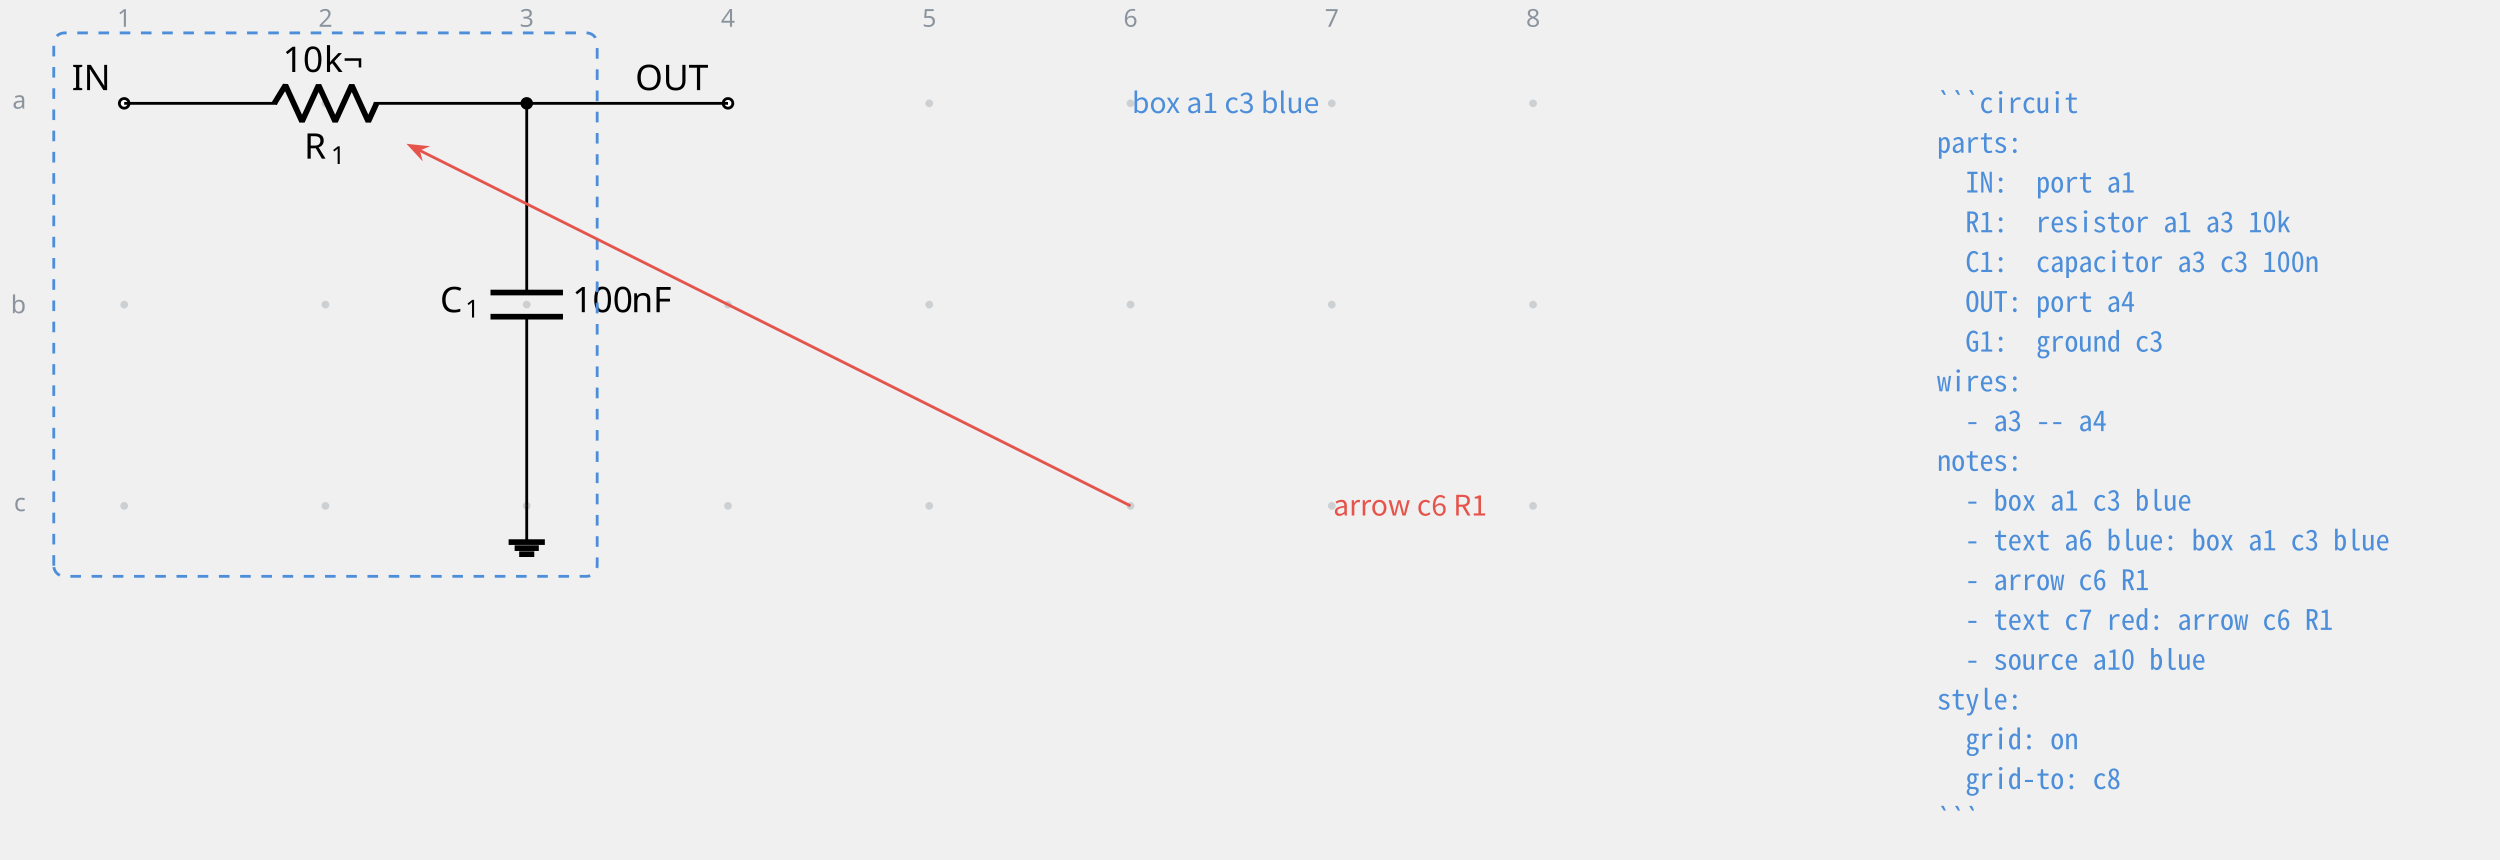
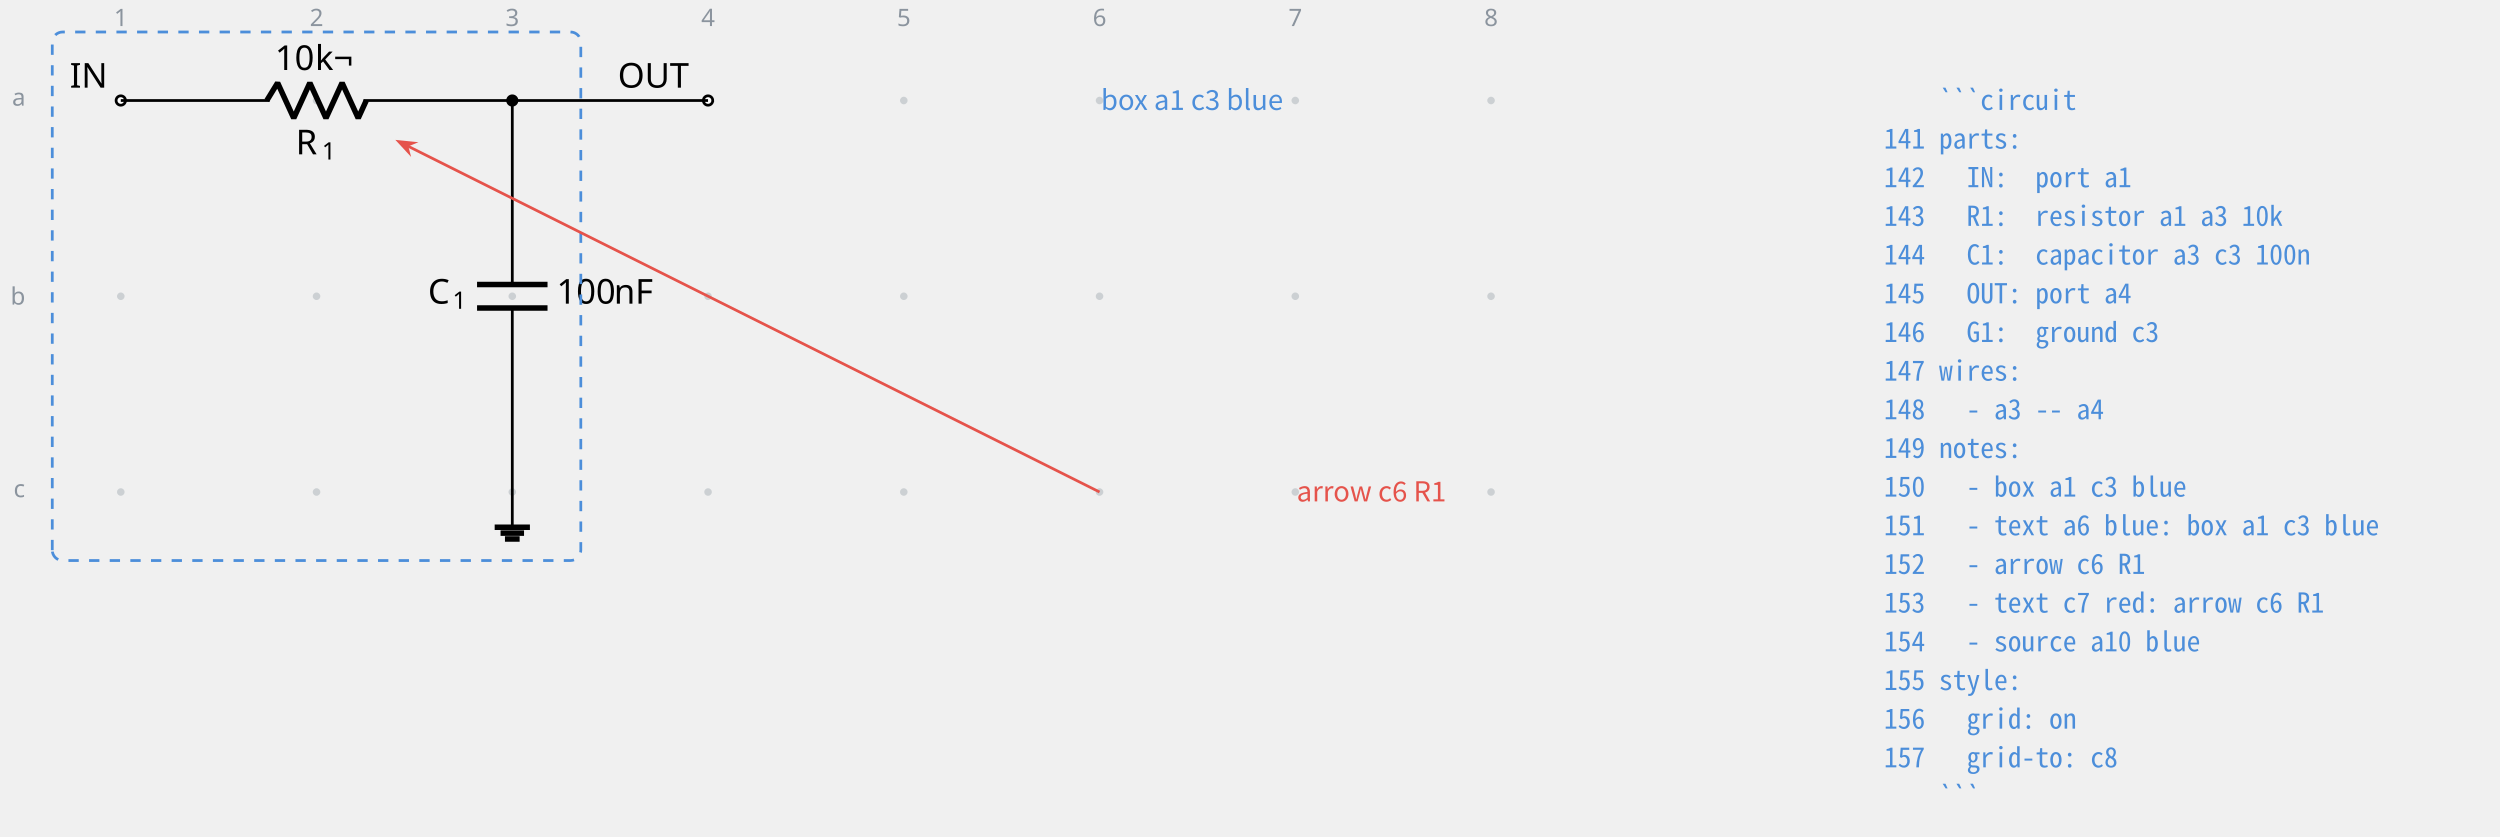
- <svg xmlns="http://www.w3.org/2000/svg" fill="currentColor" width="942.452" height="324.111" viewBox="-72 -72 706.839 243.084">
+ <svg xmlns="http://www.w3.org/2000/svg" fill="currentColor" width="969.008" height="324.111" viewBox="-72 -72 726.756 243.084">
  <g stroke="currentColor" stroke-miterlimit="10" stroke-width=".8">
    <path fill="#8b949e" fill-opacity=".35" stroke="none" stroke-opacity=".35" d="M-35.787-42.781a1.1 1.1 0 1 0-2.2 0 1.1 1.1 0 0 0 2.2 0M-35.787 14.124a1.1 1.1 0 1 0-2.2 0 1.1 1.1 0 0 0 2.2 0M-35.787 71.03a1.1 1.1 0 1 0-2.2 0 1.1 1.1 0 0 0 2.2 0M21.118-42.781a1.1 1.1 0 1 0-2.2 0 1.1 1.1 0 0 0 2.2 0M21.118 14.124a1.1 1.1 0 1 0-2.2 0 1.1 1.1 0 0 0 2.2 0M21.118 71.03a1.1 1.1 0 1 0-2.2 0 1.1 1.1 0 0 0 2.2 0M78.024-42.781a1.1 1.1 0 1 0-2.2 0 1.1 1.1 0 0 0 2.2 0M78.024 14.124a1.1 1.1 0 1 0-2.2 0 1.1 1.1 0 0 0 2.2 0M78.024 71.03a1.1 1.1 0 1 0-2.2 0 1.1 1.1 0 0 0 2.2 0M134.93-42.781a1.1 1.1 0 1 0-2.2 0 1.1 1.1 0 0 0 2.2 0M134.93 14.124a1.1 1.1 0 1 0-2.2 0 1.1 1.1 0 0 0 2.2 0M134.93 71.03a1.1 1.1 0 1 0-2.2 0 1.1 1.1 0 0 0 2.2 0M191.835-42.781a1.1 1.1 0 1 0-2.2 0 1.1 1.1 0 0 0 2.2 0M191.835 14.124a1.1 1.1 0 1 0-2.2 0 1.1 1.1 0 0 0 2.2 0M191.835 71.03a1.1 1.1 0 1 0-2.2 0 1.1 1.1 0 0 0 2.2 0M248.74-42.781a1.1 1.1 0 1 0-2.2 0 1.1 1.1 0 0 0 2.2 0M248.74 14.124a1.1 1.1 0 1 0-2.2 0 1.1 1.1 0 0 0 2.2 0M248.74 71.03a1.1 1.1 0 1 0-2.2 0 1.1 1.1 0 0 0 2.2 0M305.646-42.781a1.1 1.1 0 1 0-2.2 0 1.1 1.1 0 0 0 2.2 0M305.646 14.124a1.1 1.1 0 1 0-2.2 0 1.1 1.1 0 0 0 2.2 0M305.646 71.03a1.1 1.1 0 1 0-2.2 0 1.1 1.1 0 0 0 2.2 0M362.551-42.781a1.1 1.1 0 1 0-2.2 0 1.1 1.1 0 0 0 2.2 0M362.551 14.124a1.1 1.1 0 1 0-2.2 0 1.1 1.1 0 0 0 2.2 0M362.551 71.03a1.1 1.1 0 1 0-2.2 0 1.1 1.1 0 0 0 2.2 0m-1.1 0" />
    <g fill="#8b949e" stroke="#8b949e">
      <text x="-36.887" y="-42.781" fill="#8b949e" stroke="none" font-family="cmr7" font-size="7" transform="translate(-1.993 -21.645)">1</text>
    </g>
    <g fill="#8b949e" stroke="#8b949e">
      <text x="-36.887" y="-42.781" fill="#8b949e" stroke="none" font-family="cmr7" font-size="7" transform="translate(54.912 -21.645)">2</text>
    </g>
    <g fill="#8b949e" stroke="#8b949e">
      <text x="-36.887" y="-42.781" fill="#8b949e" stroke="none" font-family="cmr7" font-size="7" transform="translate(111.818 -21.645)">3</text>
    </g>
    <g fill="#8b949e" stroke="#8b949e">
      <text x="-36.887" y="-42.781" fill="#8b949e" stroke="none" font-family="cmr7" font-size="7" transform="translate(168.723 -21.645)">4</text>
    </g>
    <g fill="#8b949e" stroke="#8b949e">
      <text x="-36.887" y="-42.781" fill="#8b949e" stroke="none" font-family="cmr7" font-size="7" transform="translate(225.629 -21.645)">5</text>
    </g>
    <g fill="#8b949e" stroke="#8b949e">
      <text x="-36.887" y="-42.781" fill="#8b949e" stroke="none" font-family="cmr7" font-size="7" transform="translate(282.534 -21.645)">6</text>
    </g>
    <g fill="#8b949e" stroke="#8b949e">
      <text x="-36.887" y="-42.781" fill="#8b949e" stroke="none" font-family="cmr7" font-size="7" transform="translate(339.44 -21.645)">7</text>
    </g>
    <g fill="#8b949e" stroke="#8b949e">
      <text x="-36.887" y="-42.781" fill="#8b949e" stroke="none" font-family="cmr7" font-size="7" transform="translate(396.345 -21.645)">8</text>
    </g>
    <g fill="#8b949e" stroke="#8b949e">
      <text x="-36.887" y="-42.781" fill="#8b949e" stroke="none" font-family="cmr7" font-size="7" transform="translate(-31.62 1.507)">a</text>
    </g>
    <g fill="#8b949e" stroke="#8b949e">
      <text x="-36.887" y="-42.781" fill="#8b949e" stroke="none" font-family="cmr7" font-size="7" transform="translate(-32.05 59.336)">b</text>
    </g>
    <g fill="#8b949e" stroke="#8b949e">
      <text x="-36.887" y="-42.781" fill="#8b949e" stroke="none" font-family="cmr7" font-size="7" transform="translate(-31.189 115.318)">c</text>
    </g>
    <g fill="#ffffff">
      <path d="M-35.522-42.781a1.365 1.365 0 1 0-2.73 0 1.365 1.365 0 0 0 2.73 0Zm-1.365 0" />
    </g>
    <text x="-36.887" y="-42.781" stroke="none" font-family="cmr10" font-size="10" transform="translate(-14.844 -3.733)">IN</text>
    <path fill="none" d="M-36.887-42.781h.4m-.4 0H6.36m27.315 0h43.248m-.4 0h.4" />
    <g stroke-linejoin="bevel" stroke-width="1.6">
      <path fill="none" d="m5.561-42.781 3.143-5.122L13.39-37.66l4.685-10.243 4.686 10.243 4.686-10.243 4.686 10.243 2.343-5.121" />
    </g>
    <g stroke="none">
      <text x="-36.887" y="-42.781" font-family="cmmi10" font-size="10" transform="translate(50.866 15.648)">R</text>
      <text x="-29.294" y="-41.281" font-family="cmr7" font-size="7" transform="translate(50.866 15.648)">1</text>
    </g>
    <g stroke="none" font-family="cmr10" font-size="10">
      <text x="-36.887" y="-42.781" transform="translate(44.822 -8.863)">10</text>
      <text x="-25.221" y="-42.781" transform="translate(44.822 -8.863)">k¬</text>
    </g>
    <path fill="none" d="M76.924-42.781v.4m0-.4v53.49m0 6.83v53.49m0-.399v.4" />
    <g stroke-width="1.6">
      <path fill="none" d="M87.167 10.71H66.68m20.486 6.828H66.68" />
    </g>
    <g stroke="none">
      <text x="-36.887" y="-42.781" font-family="cmmi10" font-size="10" transform="translate(89.296 59.058)">C</text>
      <text x="-29.74" y="-41.281" font-family="cmr7" font-size="7" transform="translate(89.296 59.058)">1</text>
    </g>
    <g stroke="none" font-family="cmr10" font-size="10">
      <text x="-36.887" y="-42.781" transform="translate(126.693 59.058)">100</text>
      <text x="-20.22" y="-42.781" transform="translate(126.693 59.058)">nF</text>
    </g>
    <g fill="#ffffff">
      <path d="M135.195-42.781a1.365 1.365 0 1 0-2.731 0 1.365 1.365 0 0 0 2.73 0Zm-1.366 0" />
    </g>
    <text x="-36.887" y="-42.781" stroke="none" font-family="cmr10" font-size="10" transform="translate(144.483 -3.733)">OUT</text>
    <path fill="none" d="M76.924 71.03v10.243" />
    <path fill="none" stroke-width="1.6" d="M71.802 81.273h10.243M73.51 82.98h6.828m-5.548 1.707h4.268" />
    <path fill="none" d="M76.924-42.781h56.905" />
    <path d="M78.29-42.781a1.365 1.365 0 1 0-2.732 0 1.365 1.365 0 0 0 2.731 0Zm-1.366 0" />
    <path fill="none" stroke="#4c8eda" stroke-dasharray="3.0,3.0" d="M-56.804 87.947V-59.698a3 3 0 0 1 3-3H93.841a3 3 0 0 1 3 3V87.947a3 3 0 0 1-3 3H-53.804a3 3 0 0 1-3-3ZM96.841-62.698" />
    <g>
      <text x="-36.887" y="-42.781" fill="#4c8eda" stroke="none" font-family="'Noto Sans CJK JP','Noto Sans JP','Hiragino Sans','Yu Gothic',sans-serif" font-size="8" transform="translate(284.927 2.733)">box a1 c3 blue</text>
    </g>
    <g fill="#e5534b" stroke="#e5534b">
      <path fill="none" d="M247.64 71.03 46.407-29.601" />
      <path stroke-width=".8" d="m43.941-30.834 2.777 3.008-.49-1.865 1.785-.727Z" />
    </g>
    <g>
      <text x="-36.887" y="-42.781" fill="#e5534b" stroke="none" font-family="'Noto Sans CJK JP','Noto Sans JP','Hiragino Sans','Yu Gothic',sans-serif" font-size="8" transform="translate(341.833 116.544)">arrow c6 R1</text>
    </g>
    <g>
-       <text x="-36.887" y="-42.781" fill="#4c8eda" stroke="none" font-family="'Noto Sans Mono CJK JP',ui-monospace,'SFMono-Regular',Consolas,'Liberation Mono',monospace" font-size="8" transform="translate(512.55 2.733)" xml:space="preserve">```circuit</text>
+       <text x="-36.887" y="-42.781" fill="#4c8eda" stroke="none" font-family="'Noto Sans Mono CJK JP',ui-monospace,'SFMono-Regular',Consolas,'Liberation Mono',monospace" font-size="8" transform="translate(512.55 2.733)" xml:space="preserve">    ```circuit</text>
    </g>
    <g>
-       <text x="-36.887" y="-42.781" fill="#4c8eda" stroke="none" font-family="'Noto Sans Mono CJK JP',ui-monospace,'SFMono-Regular',Consolas,'Liberation Mono',monospace" font-size="8" transform="translate(512.55 13.972)" xml:space="preserve">parts:</text>
+       <text x="-36.887" y="-42.781" fill="#4c8eda" stroke="none" font-family="'Noto Sans Mono CJK JP',ui-monospace,'SFMono-Regular',Consolas,'Liberation Mono',monospace" font-size="8" transform="translate(512.55 13.972)" xml:space="preserve">141 parts:</text>
    </g>
    <g>
-       <text x="-36.887" y="-42.781" fill="#4c8eda" stroke="none" font-family="'Noto Sans Mono CJK JP',ui-monospace,'SFMono-Regular',Consolas,'Liberation Mono',monospace" font-size="8" transform="translate(512.55 25.21)" xml:space="preserve">  IN:  port a1</text>
+       <text x="-36.887" y="-42.781" fill="#4c8eda" stroke="none" font-family="'Noto Sans Mono CJK JP',ui-monospace,'SFMono-Regular',Consolas,'Liberation Mono',monospace" font-size="8" transform="translate(512.55 25.21)" xml:space="preserve">142   IN:  port a1</text>
    </g>
    <g>
-       <text x="-36.887" y="-42.781" fill="#4c8eda" stroke="none" font-family="'Noto Sans Mono CJK JP',ui-monospace,'SFMono-Regular',Consolas,'Liberation Mono',monospace" font-size="8" transform="translate(512.55 36.45)" xml:space="preserve">  R1:  resistor a1 a3 10k</text>
+       <text x="-36.887" y="-42.781" fill="#4c8eda" stroke="none" font-family="'Noto Sans Mono CJK JP',ui-monospace,'SFMono-Regular',Consolas,'Liberation Mono',monospace" font-size="8" transform="translate(512.55 36.45)" xml:space="preserve">143   R1:  resistor a1 a3 10k</text>
    </g>
    <g>
-       <text x="-36.887" y="-42.781" fill="#4c8eda" stroke="none" font-family="'Noto Sans Mono CJK JP',ui-monospace,'SFMono-Regular',Consolas,'Liberation Mono',monospace" font-size="8" transform="translate(512.55 47.689)" xml:space="preserve">  C1:  capacitor a3 c3 100n</text>
+       <text x="-36.887" y="-42.781" fill="#4c8eda" stroke="none" font-family="'Noto Sans Mono CJK JP',ui-monospace,'SFMono-Regular',Consolas,'Liberation Mono',monospace" font-size="8" transform="translate(512.55 47.689)" xml:space="preserve">144   C1:  capacitor a3 c3 100n</text>
    </g>
    <g>
-       <text x="-36.887" y="-42.781" fill="#4c8eda" stroke="none" font-family="'Noto Sans Mono CJK JP',ui-monospace,'SFMono-Regular',Consolas,'Liberation Mono',monospace" font-size="8" transform="translate(512.55 58.956)" xml:space="preserve">  OUT: port a4</text>
+       <text x="-36.887" y="-42.781" fill="#4c8eda" stroke="none" font-family="'Noto Sans Mono CJK JP',ui-monospace,'SFMono-Regular',Consolas,'Liberation Mono',monospace" font-size="8" transform="translate(512.55 58.956)" xml:space="preserve">145   OUT: port a4</text>
    </g>
    <g>
-       <text x="-36.887" y="-42.781" fill="#4c8eda" stroke="none" font-family="'Noto Sans Mono CJK JP',ui-monospace,'SFMono-Regular',Consolas,'Liberation Mono',monospace" font-size="8" transform="translate(512.55 70.195)" xml:space="preserve">  G1:  ground c3</text>
+       <text x="-36.887" y="-42.781" fill="#4c8eda" stroke="none" font-family="'Noto Sans Mono CJK JP',ui-monospace,'SFMono-Regular',Consolas,'Liberation Mono',monospace" font-size="8" transform="translate(512.55 70.195)" xml:space="preserve">146   G1:  ground c3</text>
    </g>
    <g>
-       <text x="-36.887" y="-42.781" fill="#4c8eda" stroke="none" font-family="'Noto Sans Mono CJK JP',ui-monospace,'SFMono-Regular',Consolas,'Liberation Mono',monospace" font-size="8" transform="translate(512.55 81.434)" xml:space="preserve">wires:</text>
+       <text x="-36.887" y="-42.781" fill="#4c8eda" stroke="none" font-family="'Noto Sans Mono CJK JP',ui-monospace,'SFMono-Regular',Consolas,'Liberation Mono',monospace" font-size="8" transform="translate(512.55 81.434)" xml:space="preserve">147 wires:</text>
    </g>
    <g>
-       <text x="-36.887" y="-42.781" fill="#4c8eda" stroke="none" font-family="'Noto Sans Mono CJK JP',ui-monospace,'SFMono-Regular',Consolas,'Liberation Mono',monospace" font-size="8" transform="translate(512.55 92.672)" xml:space="preserve">  - a3 -- a4</text>
+       <text x="-36.887" y="-42.781" fill="#4c8eda" stroke="none" font-family="'Noto Sans Mono CJK JP',ui-monospace,'SFMono-Regular',Consolas,'Liberation Mono',monospace" font-size="8" transform="translate(512.55 92.672)" xml:space="preserve">148   - a3 -- a4</text>
    </g>
    <g>
-       <text x="-36.887" y="-42.781" fill="#4c8eda" stroke="none" font-family="'Noto Sans Mono CJK JP',ui-monospace,'SFMono-Regular',Consolas,'Liberation Mono',monospace" font-size="8" transform="translate(512.55 103.911)" xml:space="preserve">notes:</text>
+       <text x="-36.887" y="-42.781" fill="#4c8eda" stroke="none" font-family="'Noto Sans Mono CJK JP',ui-monospace,'SFMono-Regular',Consolas,'Liberation Mono',monospace" font-size="8" transform="translate(512.55 103.911)" xml:space="preserve">149 notes:</text>
    </g>
    <g>
-       <text x="-36.887" y="-42.781" fill="#4c8eda" stroke="none" font-family="'Noto Sans Mono CJK JP',ui-monospace,'SFMono-Regular',Consolas,'Liberation Mono',monospace" font-size="8" transform="translate(512.55 115.15)" xml:space="preserve">  - box a1 c3 blue</text>
+       <text x="-36.887" y="-42.781" fill="#4c8eda" stroke="none" font-family="'Noto Sans Mono CJK JP',ui-monospace,'SFMono-Regular',Consolas,'Liberation Mono',monospace" font-size="8" transform="translate(512.55 115.15)" xml:space="preserve">150   - box a1 c3 blue</text>
    </g>
    <g>
-       <text x="-36.887" y="-42.781" fill="#4c8eda" stroke="none" font-family="'Noto Sans Mono CJK JP',ui-monospace,'SFMono-Regular',Consolas,'Liberation Mono',monospace" font-size="8" transform="translate(512.55 126.389)" xml:space="preserve">  - text a6 blue: box a1 c3 blue</text>
+       <text x="-36.887" y="-42.781" fill="#4c8eda" stroke="none" font-family="'Noto Sans Mono CJK JP',ui-monospace,'SFMono-Regular',Consolas,'Liberation Mono',monospace" font-size="8" transform="translate(512.55 126.389)" xml:space="preserve">151   - text a6 blue: box a1 c3 blue</text>
    </g>
    <g>
-       <text x="-36.887" y="-42.781" fill="#4c8eda" stroke="none" font-family="'Noto Sans Mono CJK JP',ui-monospace,'SFMono-Regular',Consolas,'Liberation Mono',monospace" font-size="8" transform="translate(512.55 137.628)" xml:space="preserve">  - arrow c6 R1</text>
+       <text x="-36.887" y="-42.781" fill="#4c8eda" stroke="none" font-family="'Noto Sans Mono CJK JP',ui-monospace,'SFMono-Regular',Consolas,'Liberation Mono',monospace" font-size="8" transform="translate(512.55 137.628)" xml:space="preserve">152   - arrow c6 R1</text>
    </g>
    <g>
-       <text x="-36.887" y="-42.781" fill="#4c8eda" stroke="none" font-family="'Noto Sans Mono CJK JP',ui-monospace,'SFMono-Regular',Consolas,'Liberation Mono',monospace" font-size="8" transform="translate(512.55 148.867)" xml:space="preserve">  - text c7 red: arrow c6 R1</text>
+       <text x="-36.887" y="-42.781" fill="#4c8eda" stroke="none" font-family="'Noto Sans Mono CJK JP',ui-monospace,'SFMono-Regular',Consolas,'Liberation Mono',monospace" font-size="8" transform="translate(512.55 148.867)" xml:space="preserve">153   - text c7 red: arrow c6 R1</text>
    </g>
    <g>
-       <text x="-36.887" y="-42.781" fill="#4c8eda" stroke="none" font-family="'Noto Sans Mono CJK JP',ui-monospace,'SFMono-Regular',Consolas,'Liberation Mono',monospace" font-size="8" transform="translate(512.55 160.134)" xml:space="preserve">  - source a10 blue</text>
+       <text x="-36.887" y="-42.781" fill="#4c8eda" stroke="none" font-family="'Noto Sans Mono CJK JP',ui-monospace,'SFMono-Regular',Consolas,'Liberation Mono',monospace" font-size="8" transform="translate(512.55 160.134)" xml:space="preserve">154   - source a10 blue</text>
    </g>
    <g>
-       <text x="-36.887" y="-42.781" fill="#4c8eda" stroke="none" font-family="'Noto Sans Mono CJK JP',ui-monospace,'SFMono-Regular',Consolas,'Liberation Mono',monospace" font-size="8" transform="translate(512.55 171.373)" xml:space="preserve">style:</text>
+       <text x="-36.887" y="-42.781" fill="#4c8eda" stroke="none" font-family="'Noto Sans Mono CJK JP',ui-monospace,'SFMono-Regular',Consolas,'Liberation Mono',monospace" font-size="8" transform="translate(512.55 171.373)" xml:space="preserve">155 style:</text>
    </g>
    <g>
-       <text x="-36.887" y="-42.781" fill="#4c8eda" stroke="none" font-family="'Noto Sans Mono CJK JP',ui-monospace,'SFMono-Regular',Consolas,'Liberation Mono',monospace" font-size="8" transform="translate(512.55 182.612)" xml:space="preserve">  grid: on</text>
+       <text x="-36.887" y="-42.781" fill="#4c8eda" stroke="none" font-family="'Noto Sans Mono CJK JP',ui-monospace,'SFMono-Regular',Consolas,'Liberation Mono',monospace" font-size="8" transform="translate(512.55 182.612)" xml:space="preserve">156   grid: on</text>
    </g>
    <g>
-       <text x="-36.887" y="-42.781" fill="#4c8eda" stroke="none" font-family="'Noto Sans Mono CJK JP',ui-monospace,'SFMono-Regular',Consolas,'Liberation Mono',monospace" font-size="8" transform="translate(512.55 193.85)" xml:space="preserve">  grid-to: c8</text>
+       <text x="-36.887" y="-42.781" fill="#4c8eda" stroke="none" font-family="'Noto Sans Mono CJK JP',ui-monospace,'SFMono-Regular',Consolas,'Liberation Mono',monospace" font-size="8" transform="translate(512.55 193.85)" xml:space="preserve">157   grid-to: c8</text>
    </g>
    <g>
-       <text x="-36.887" y="-42.781" fill="#4c8eda" stroke="none" font-family="'Noto Sans Mono CJK JP',ui-monospace,'SFMono-Regular',Consolas,'Liberation Mono',monospace" font-size="8" transform="translate(512.55 205.09)" xml:space="preserve">```</text>
+       <text x="-36.887" y="-42.781" fill="#4c8eda" stroke="none" font-family="'Noto Sans Mono CJK JP',ui-monospace,'SFMono-Regular',Consolas,'Liberation Mono',monospace" font-size="8" transform="translate(512.55 205.09)" xml:space="preserve">    ```</text>
    </g>
  </g>
</svg>
